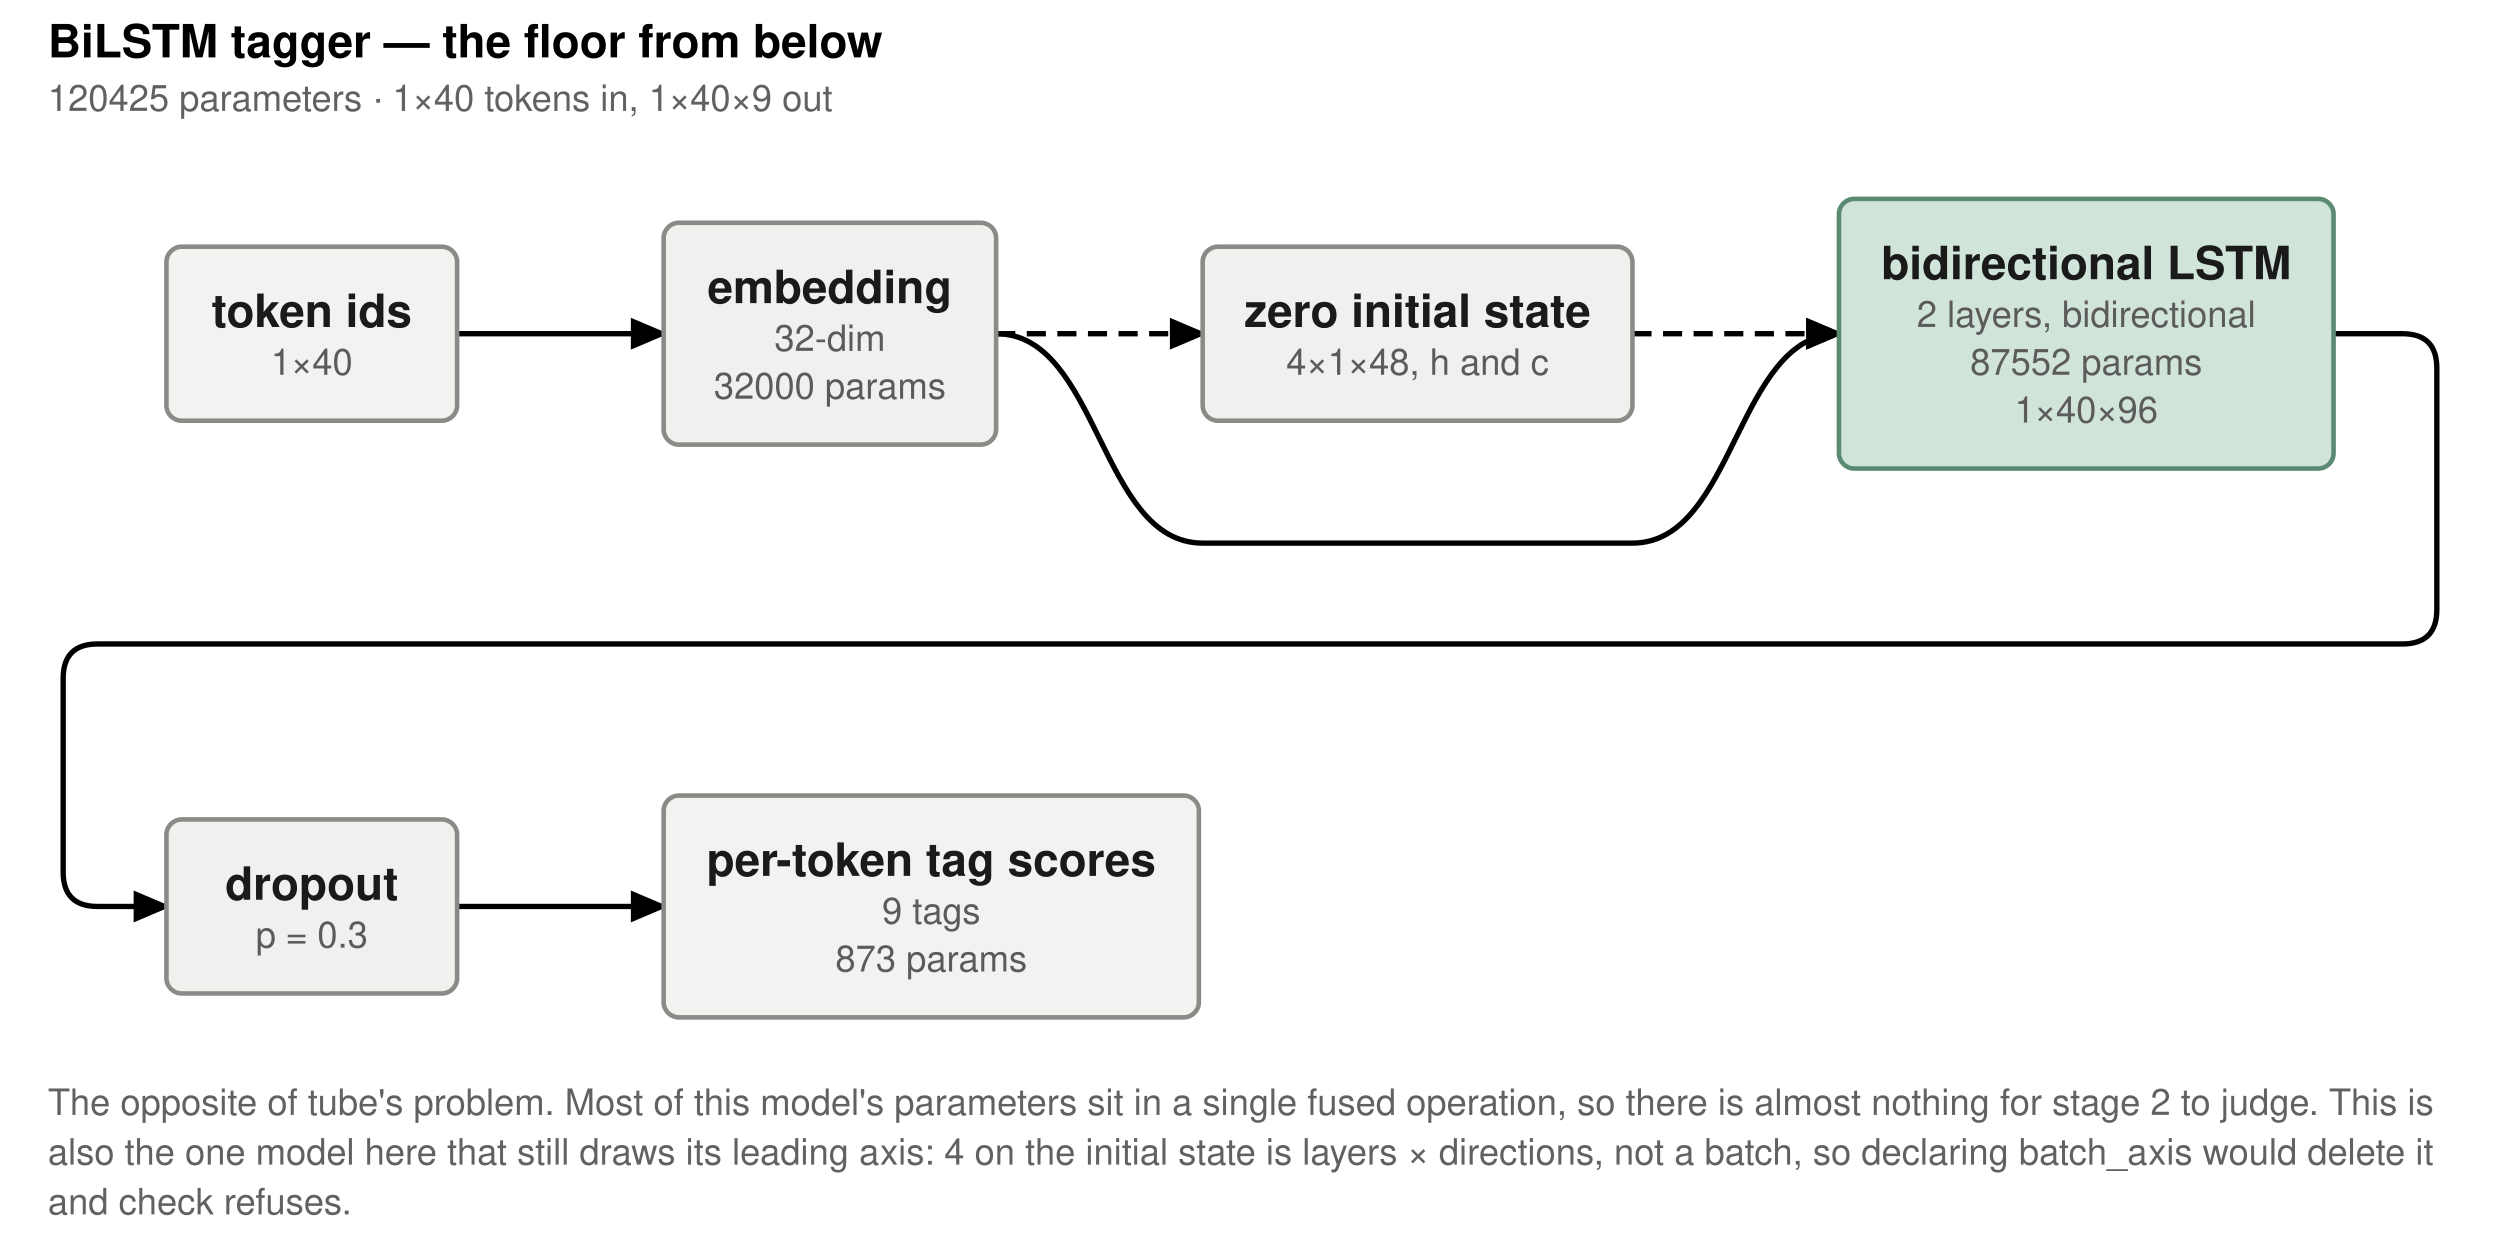
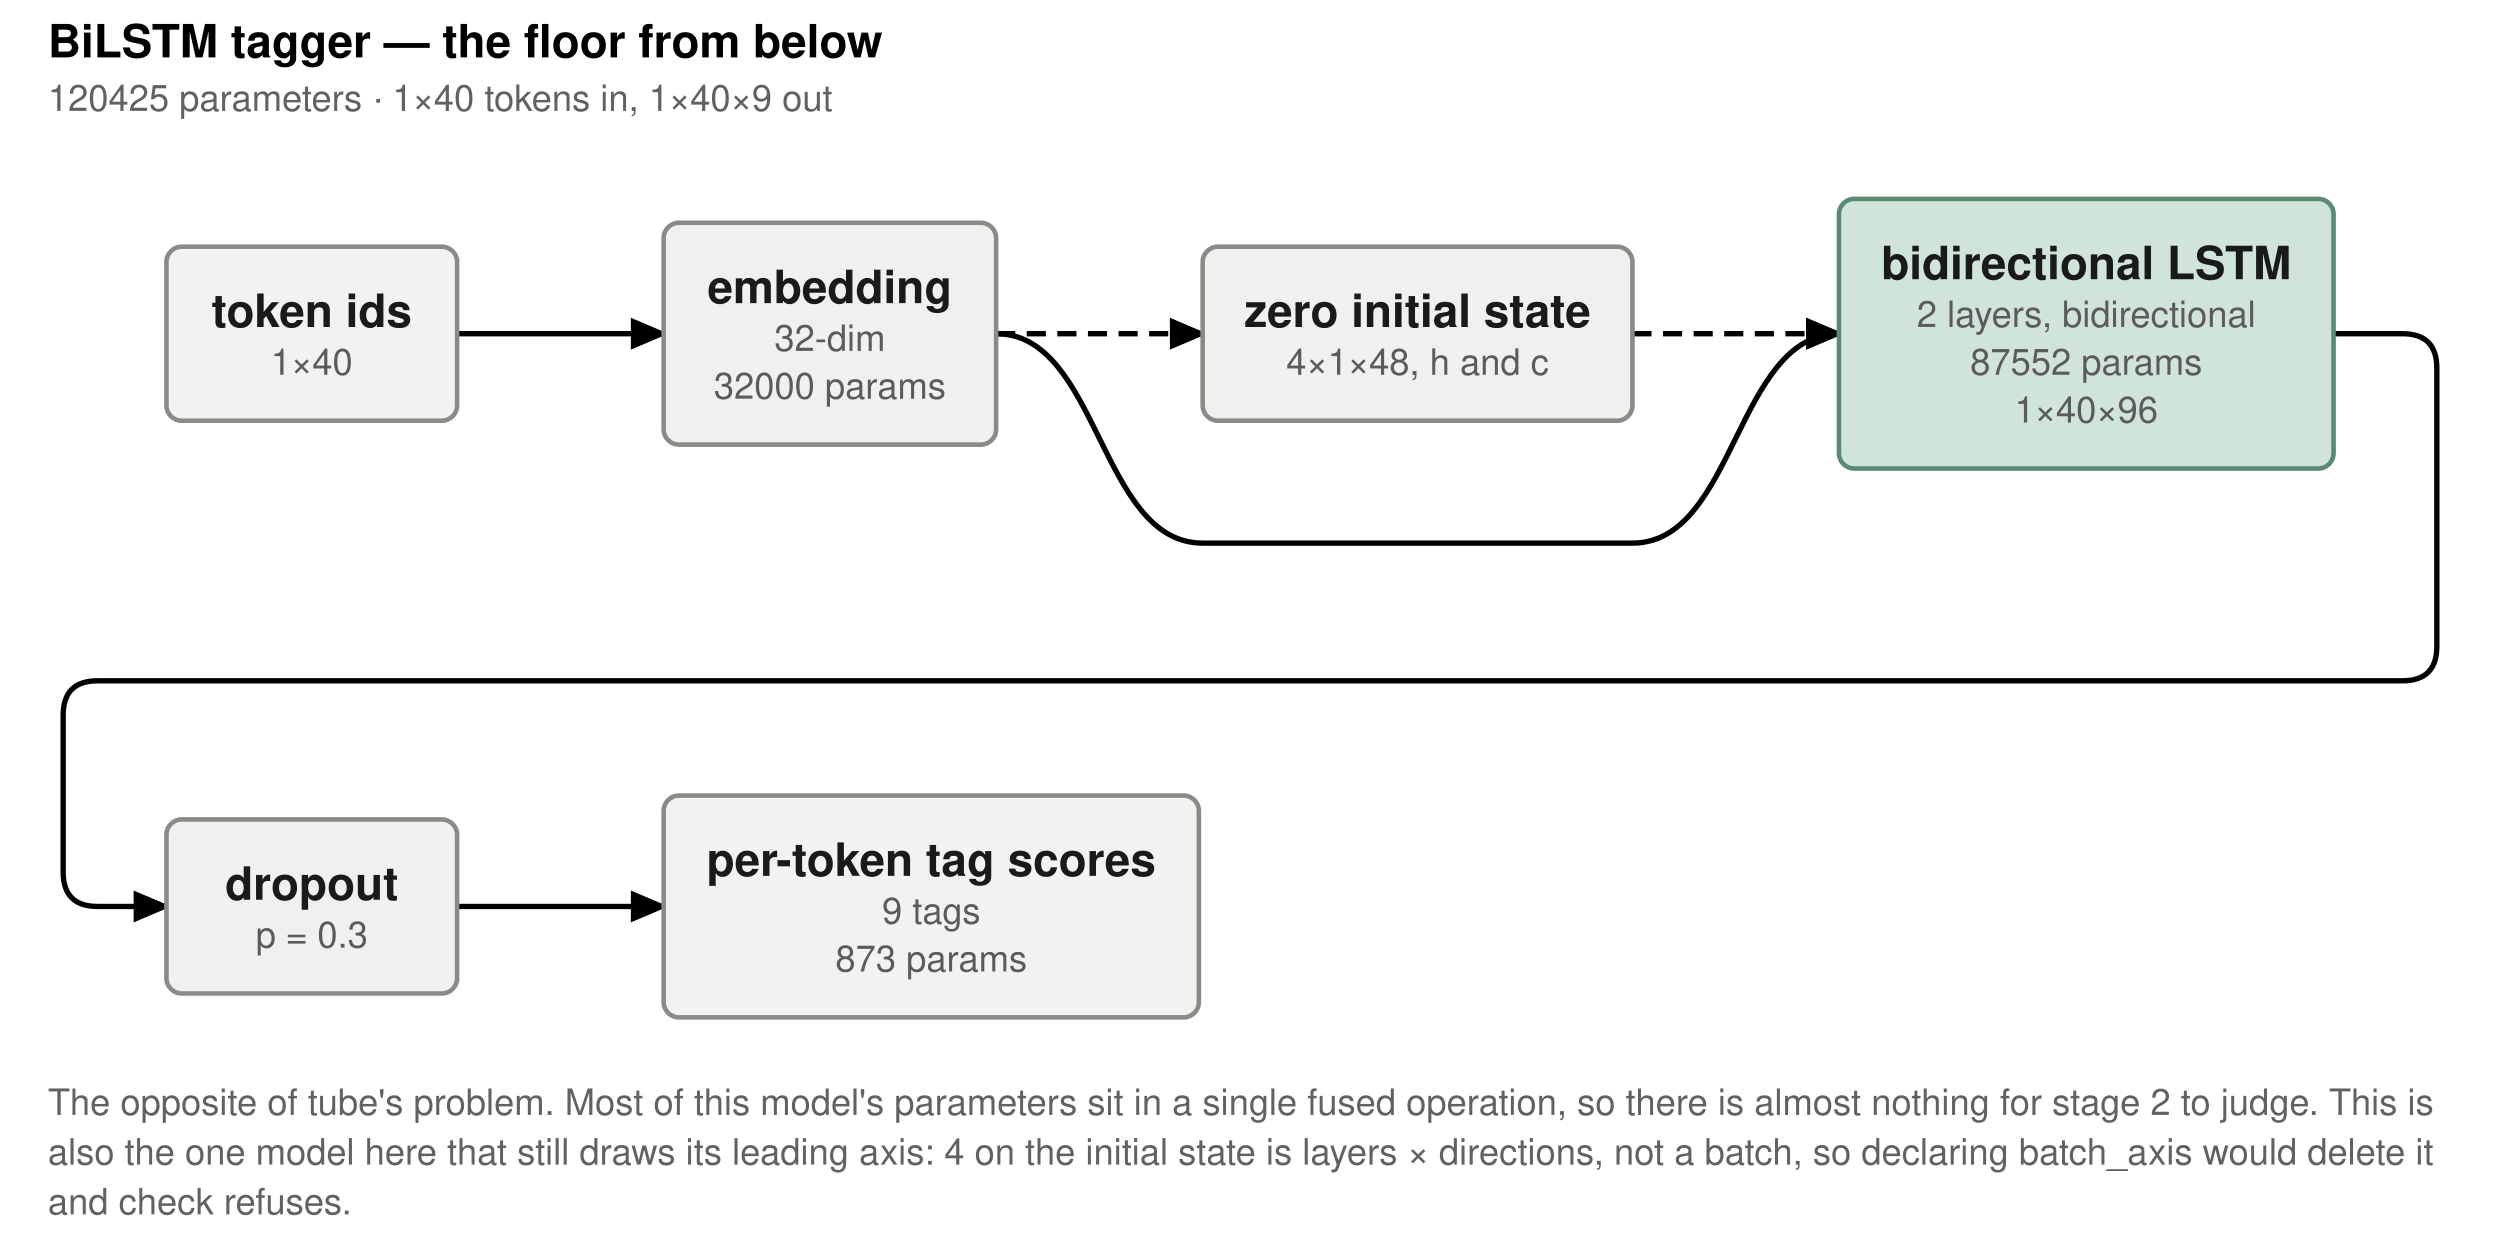
<svg xmlns="http://www.w3.org/2000/svg" class="draughtsman" role="img" aria-label="BiLSTM tagger — the floor from below" viewBox="0 0 652.61 329" width="6in" height="3.02in">
  <defs>
    <marker id="ds-arrow" viewBox="0 0 8 8" refX="7" refY="4" markerWidth="7" markerHeight="7" orient="auto-start-reverse">
      <path d="M0 0.6 L8 4 L0 7.4 Z" style="fill:currentColor" />
    </marker>
  </defs>
  <text class="ds-title" x="12" y="15" style="font-family:'Helvetica Neue', Helvetica, Arial, sans-serif;font-size:12.0px;font-weight:600;fill:currentColor">BiLSTM tagger — the floor from below</text>
  <text class="ds-subtitle" x="12" y="29" style="font-family:'Helvetica Neue', Helvetica, Arial, sans-serif;font-size:9.5px;fill:currentColor;opacity:0.62">120425 parameters · 1×40 tokens in, 1×40×9 out</text>
  <g class="ds-body" transform="translate(0 36)">
    <path class="ds-edge ds-edge-solid" data-from="tokens" data-to="embed" d="M119 51.25 C146 51.25 146 51.25 173 51.25" style="fill:none;stroke:currentColor;stroke-width:1.4" marker-end="url(#ds-arrow)" />
    <path class="ds-edge ds-edge-dashed" data-from="embed" data-to="state" d="M259.93 51.25 C286.93 51.25 286.93 51.25 313.93 51.25" style="fill:none;stroke:currentColor;stroke-width:1.4;stroke-dasharray:5 3" marker-end="url(#ds-arrow)" />
    <path class="ds-edge ds-edge-solid" data-from="embed" data-to="lstm" d="M259.93 51.25 C286.93 51.25 286.93 106 313.93 106 C370.11 106 370.11 106 426.29 106 C453.29 106 453.29 51.25 480.29 51.25" style="fill:none;stroke:currentColor;stroke-width:1.4" marker-end="url(#ds-arrow)" />
    <path class="ds-edge ds-edge-dashed" data-from="state" data-to="lstm" d="M426.29 51.25 C453.29 51.25 453.29 51.25 480.29 51.25" style="fill:none;stroke:currentColor;stroke-width:1.4;stroke-dasharray:5 3" marker-end="url(#ds-arrow)" />
-     <path class="ds-edge ds-edge-solid" data-from="lstm" data-to="drop" d="M609.61 51.25 L627.61 51.25 Q636.61 51.25 636.61 60.25 L636.61 123.37 Q636.61 132.37 627.61 132.37 L25 132.37 Q16 132.37 16 141.37 L16 192 Q16 201 25 201 L43 201" style="fill:none;stroke:currentColor;stroke-width:1.4" marker-end="url(#ds-arrow)" />
+     <path class="ds-edge ds-edge-solid" data-from="lstm" data-to="drop" d="M609.61 51.25 L627.61 51.25 Q636.61 51.25 636.61 60.25 L636.61 133 Q636.61 142 627.61 142 L25 142 Q16 142 16 151 L16 192 Q16 201 25 201 L43 201" style="fill:none;stroke:currentColor;stroke-width:1.4" marker-end="url(#ds-arrow)" />
    <path class="ds-edge ds-edge-solid" data-from="drop" data-to="tags" d="M119 201 C146 201 146 201 173 201" style="fill:none;stroke:currentColor;stroke-width:1.4" marker-end="url(#ds-arrow)" />
    <g class="ds-stage ds-kind-input" data-stage="tokens">
      <rect x="43" y="28.5" width="76" height="45.5" rx="4" style="fill:#f2f2f0;stroke:#8a8a86;stroke-width:1.2" />
      <text x="81" y="49.5" text-anchor="middle" style="font-family:'Helvetica Neue', Helvetica, Arial, sans-serif;font-size:12.0px;font-weight:600;fill:#1a1a1a">token ids</text>
      <text x="81" y="62" text-anchor="middle" style="font-family:'Helvetica Neue', Helvetica, Arial, sans-serif;font-size:9.5px;fill:#5b5b5b">1×40</text>
    </g>
    <g class="ds-stage ds-kind-op" data-stage="embed">
      <rect x="173" y="22.25" width="86.93" height="58" rx="4" style="fill:#f0f0ef;stroke:#8a8a86;stroke-width:1.2" />
      <text x="216.46" y="43.25" text-anchor="middle" style="font-family:'Helvetica Neue', Helvetica, Arial, sans-serif;font-size:12.0px;font-weight:600;fill:#1a1a1a">embedding</text>
      <text x="216.46" y="55.75" text-anchor="middle" style="font-family:'Helvetica Neue', Helvetica, Arial, sans-serif;font-size:9.5px;fill:#5b5b5b">32-dim</text>
      <text x="216.46" y="68.25" text-anchor="middle" style="font-family:'Helvetica Neue', Helvetica, Arial, sans-serif;font-size:9.5px;fill:#5b5b5b">32000 params</text>
    </g>
    <g class="ds-stage ds-kind-op" data-stage="state">
      <rect x="313.93" y="28.5" width="112.37" height="45.5" rx="4" style="fill:#f0f0ef;stroke:#8a8a86;stroke-width:1.2" />
      <text x="370.11" y="49.5" text-anchor="middle" style="font-family:'Helvetica Neue', Helvetica, Arial, sans-serif;font-size:12.0px;font-weight:600;fill:#1a1a1a">zero initial state</text>
      <text x="370.11" y="62" text-anchor="middle" style="font-family:'Helvetica Neue', Helvetica, Arial, sans-serif;font-size:9.5px;fill:#5b5b5b">4×1×48, h and c</text>
    </g>
    <g class="ds-stage ds-kind-stack" data-stage="lstm">
      <rect x="480.29" y="16" width="129.32" height="70.5" rx="4" style="fill:#d1e4d9;stroke:#5a8a71;stroke-width:1.2" />
      <text x="544.95" y="37" text-anchor="middle" style="font-family:'Helvetica Neue', Helvetica, Arial, sans-serif;font-size:12.0px;font-weight:600;fill:#1a1a1a">bidirectional LSTM</text>
      <text x="544.95" y="49.5" text-anchor="middle" style="font-family:'Helvetica Neue', Helvetica, Arial, sans-serif;font-size:9.5px;fill:#5b5b5b">2 layers, bidirectional</text>
      <text x="544.95" y="62" text-anchor="middle" style="font-family:'Helvetica Neue', Helvetica, Arial, sans-serif;font-size:9.5px;fill:#5b5b5b">87552 params</text>
      <text x="544.95" y="74.5" text-anchor="middle" style="font-family:'Helvetica Neue', Helvetica, Arial, sans-serif;font-size:9.5px;fill:#5b5b5b">1×40×96</text>
    </g>
    <g class="ds-stage ds-kind-op" data-stage="drop">
      <rect x="43" y="178.25" width="76" height="45.5" rx="4" style="fill:#f0f0ef;stroke:#8a8a86;stroke-width:1.2" />
      <text x="81" y="199.25" text-anchor="middle" style="font-family:'Helvetica Neue', Helvetica, Arial, sans-serif;font-size:12.0px;font-weight:600;fill:#1a1a1a">dropout</text>
      <text x="81" y="211.75" text-anchor="middle" style="font-family:'Helvetica Neue', Helvetica, Arial, sans-serif;font-size:9.5px;fill:#5b5b5b">p = 0.3</text>
    </g>
    <g class="ds-stage ds-kind-output" data-stage="tags">
      <rect x="173" y="172" width="139.94" height="58" rx="4" style="fill:#f2f2f0;stroke:#8a8a86;stroke-width:1.2" />
      <text x="242.97" y="193" text-anchor="middle" style="font-family:'Helvetica Neue', Helvetica, Arial, sans-serif;font-size:12.0px;font-weight:600;fill:#1a1a1a">per-token tag scores</text>
      <text x="242.97" y="205.5" text-anchor="middle" style="font-family:'Helvetica Neue', Helvetica, Arial, sans-serif;font-size:9.5px;fill:#5b5b5b">9 tags</text>
      <text x="242.97" y="218" text-anchor="middle" style="font-family:'Helvetica Neue', Helvetica, Arial, sans-serif;font-size:9.5px;fill:#5b5b5b">873 params</text>
    </g>
  </g>
  <text class="ds-caption" x="12" y="291.5" style="font-family:'Helvetica Neue', Helvetica, Arial, sans-serif;font-size:9.5px;fill:currentColor;opacity:0.62">The opposite of tube's problem. Most of this model's parameters sit in a single fused operation, so there is almost nothing for stage 2 to judge. This is</text>
  <text class="ds-caption" x="12" y="304.5" style="font-family:'Helvetica Neue', Helvetica, Arial, sans-serif;font-size:9.5px;fill:currentColor;opacity:0.62">also the one model here that still draws its leading axis: 4 on the initial state is layers × directions, not a batch, so declaring batch_axis would delete it</text>
  <text class="ds-caption" x="12" y="317.5" style="font-family:'Helvetica Neue', Helvetica, Arial, sans-serif;font-size:9.5px;fill:currentColor;opacity:0.62">and check refuses.</text>
</svg>
